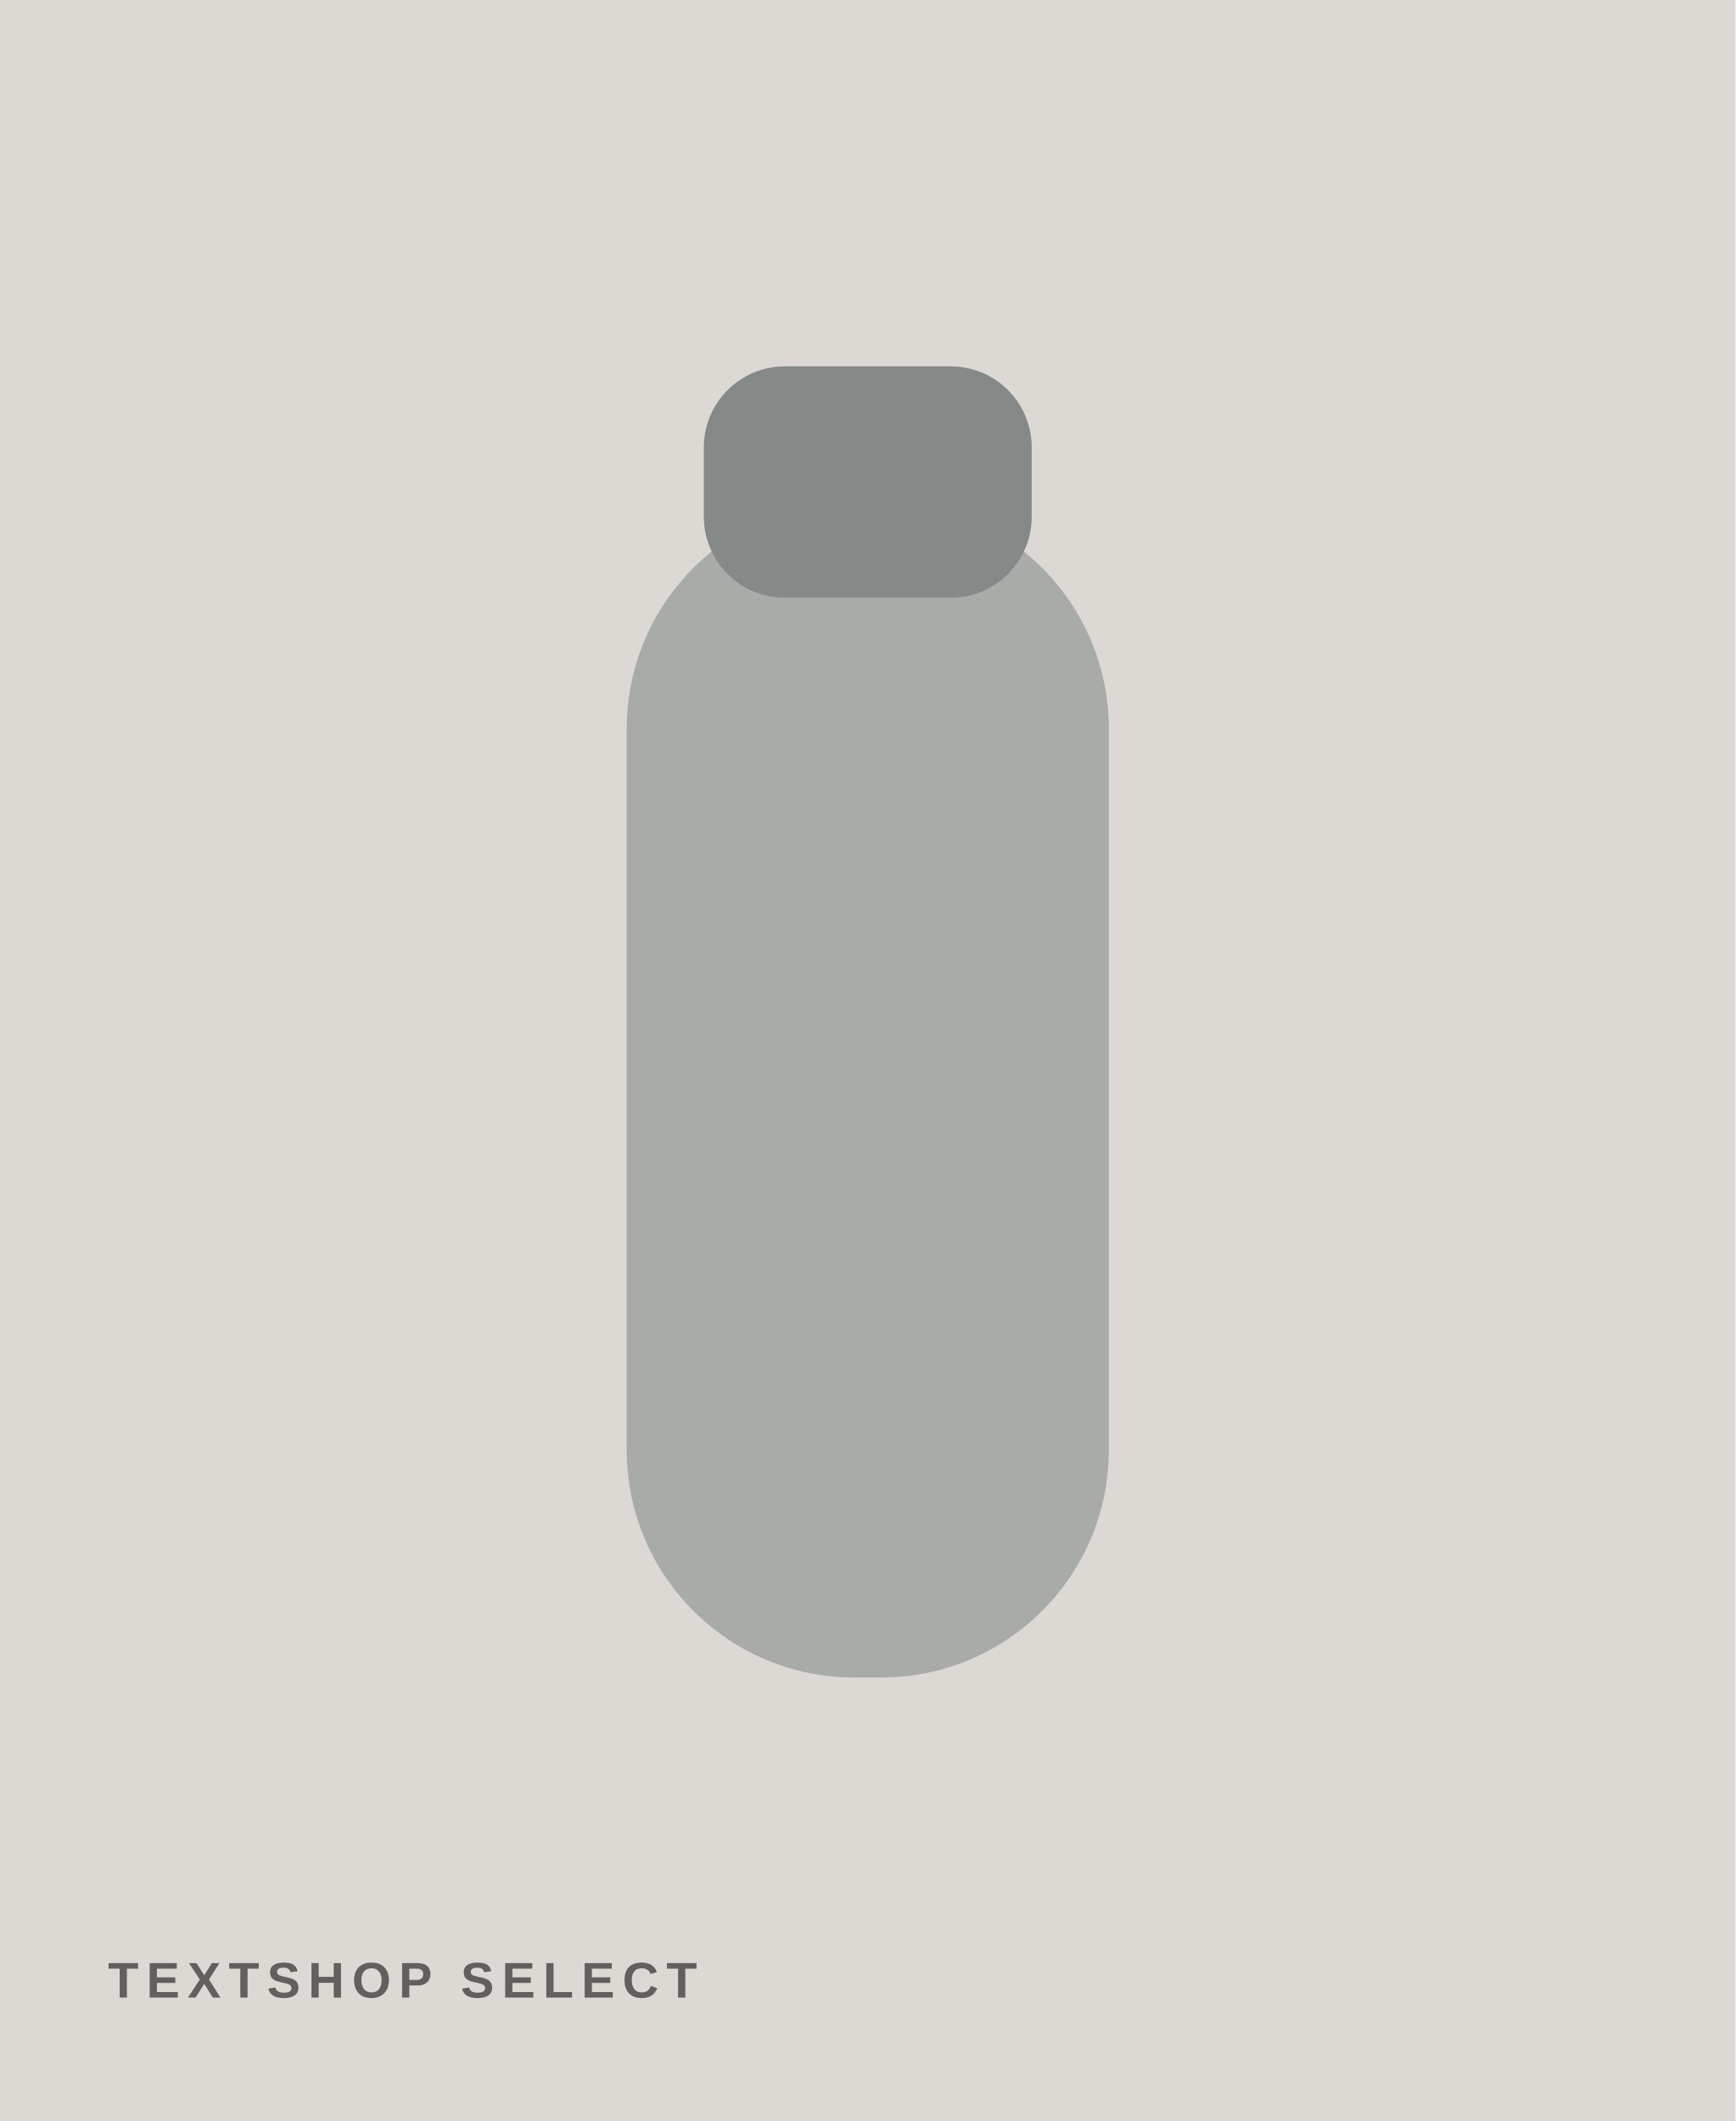
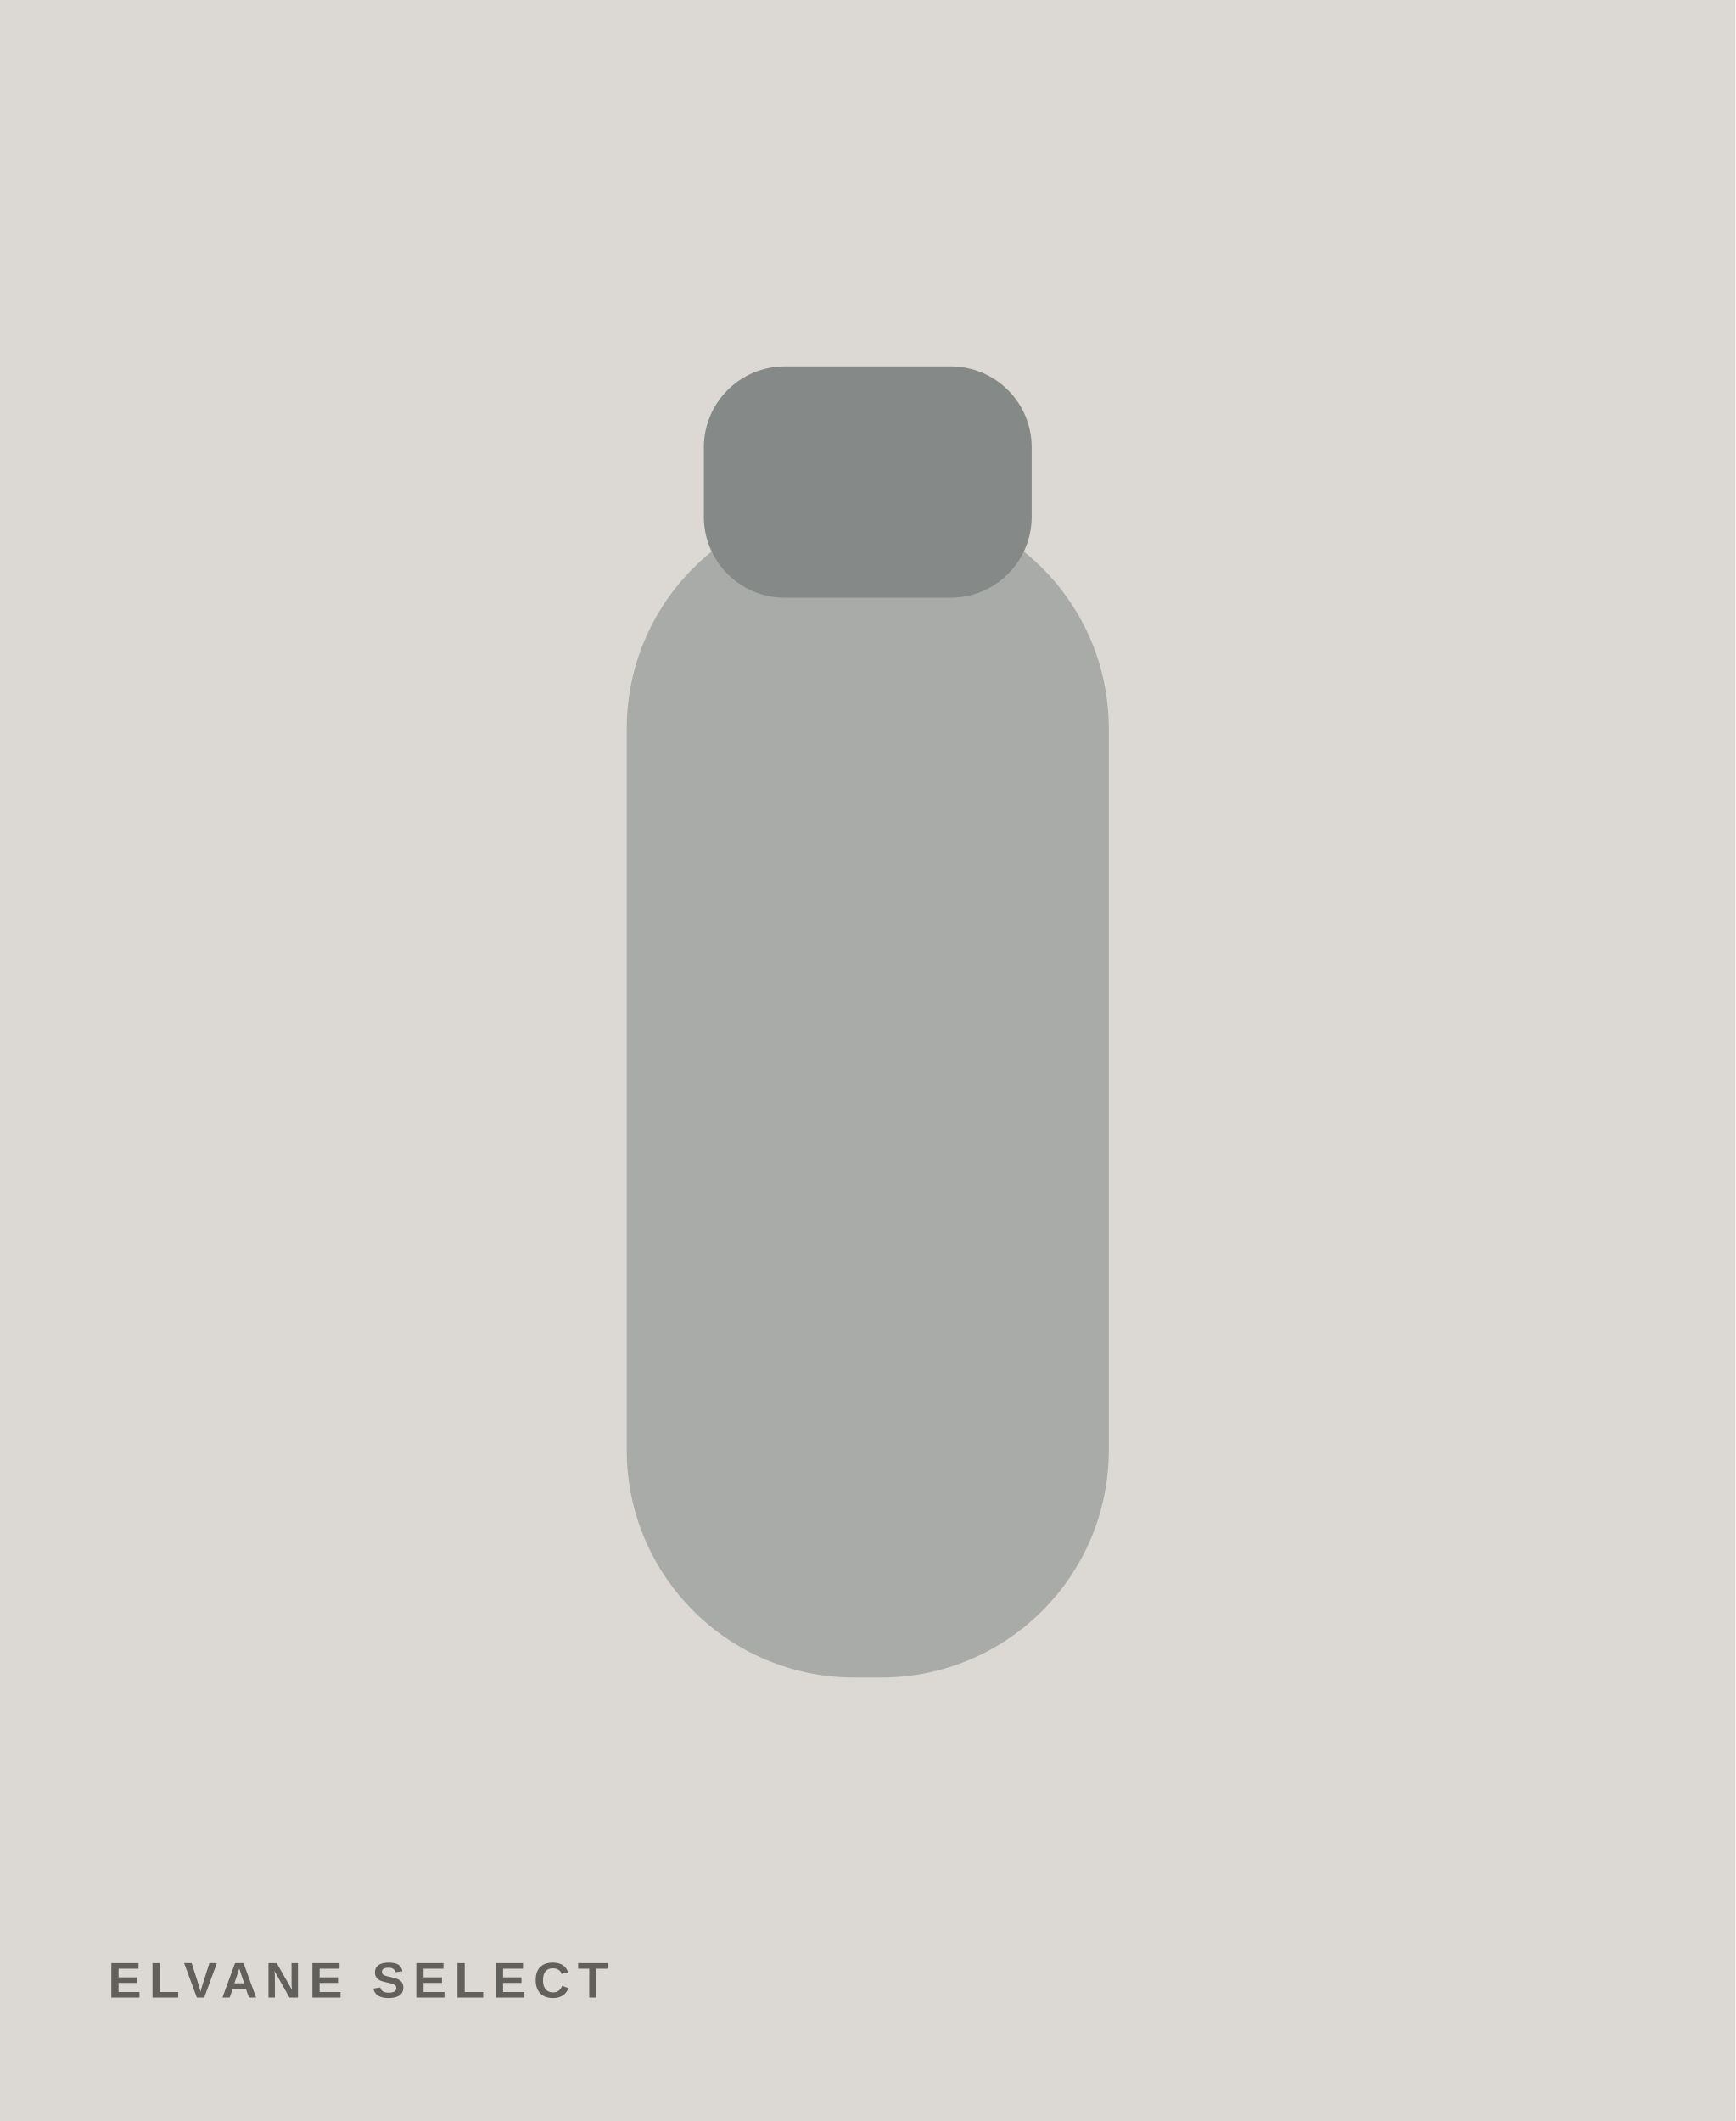
<svg xmlns="http://www.w3.org/2000/svg" viewBox="0 0 900 1100">
  <rect width="900" height="1100" fill="#dcd9d4" />
  <rect x="325" y="260" width="250" height="610" rx="118" fill="#a9aba8" />
  <rect x="365" y="190" width="170" height="120" rx="42" fill="#858987" />
-   <text x="56" y="1036" fill="#62605d" font-family="Arial, sans-serif" font-size="26" font-weight="700" letter-spacing="4">TEXTSHOP SELECT</text>
+   <text x="56" y="1036" fill="#62605d" font-family="Arial, sans-serif" font-size="26" font-weight="700" letter-spacing="4">ELVANE SELECT</text>
</svg>
